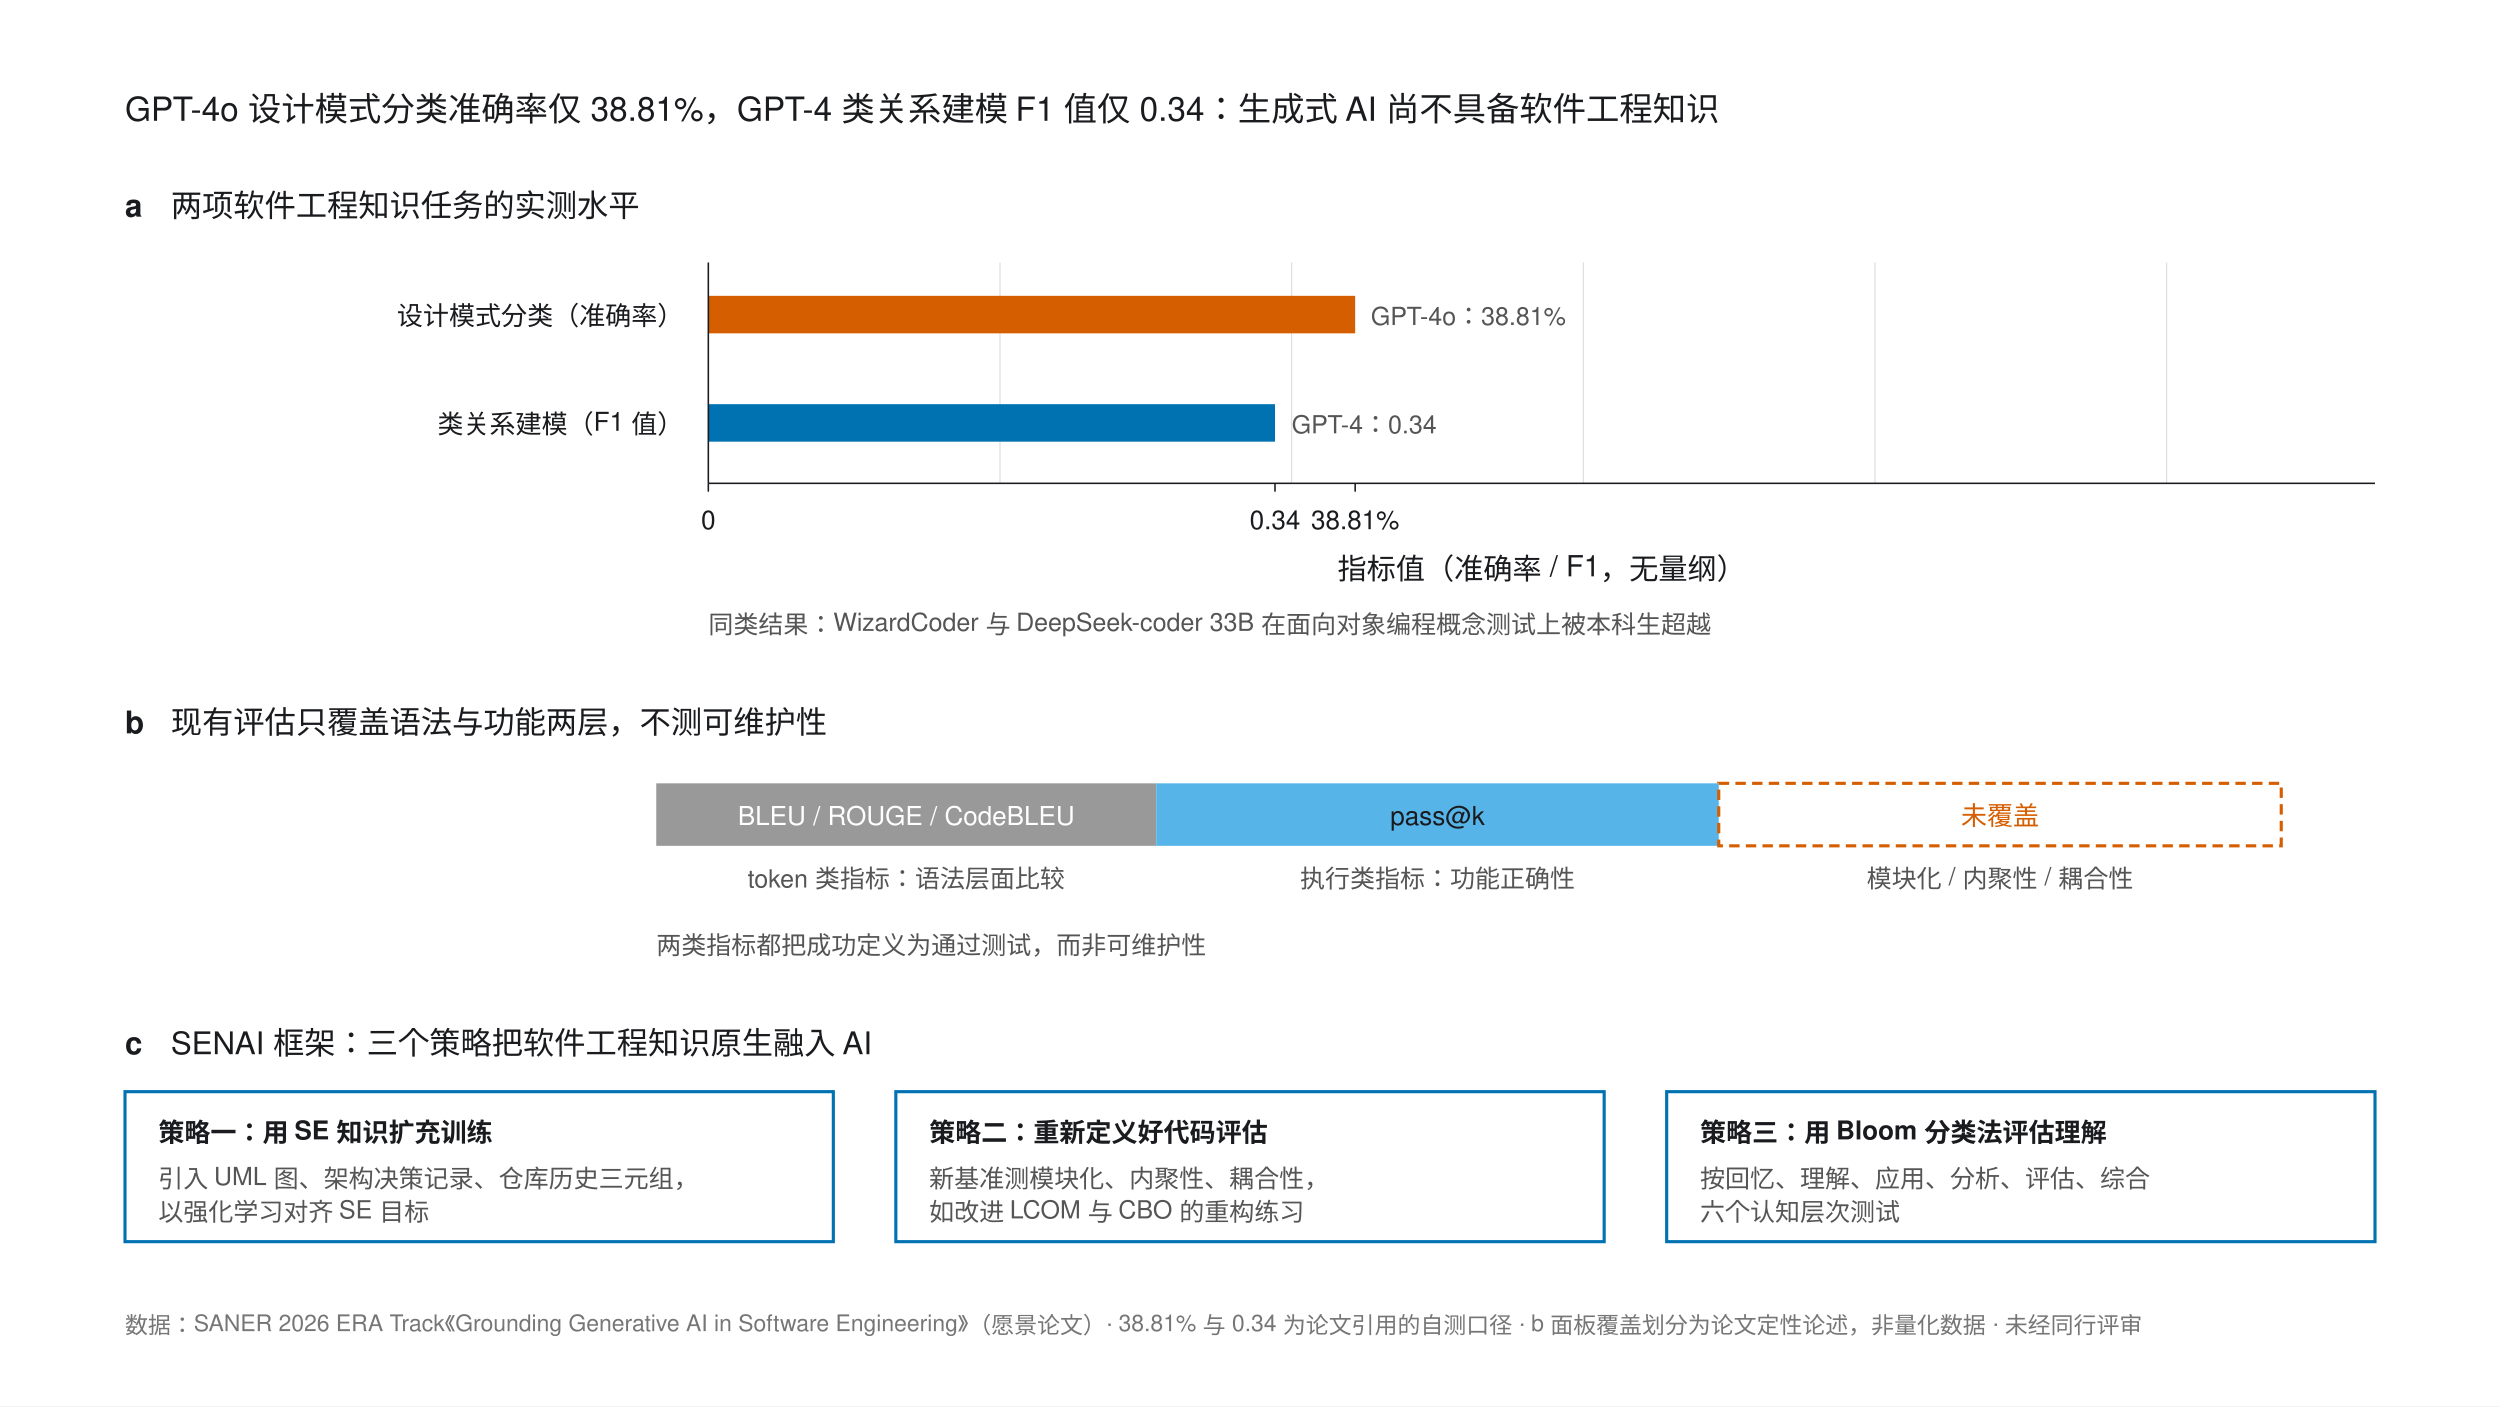
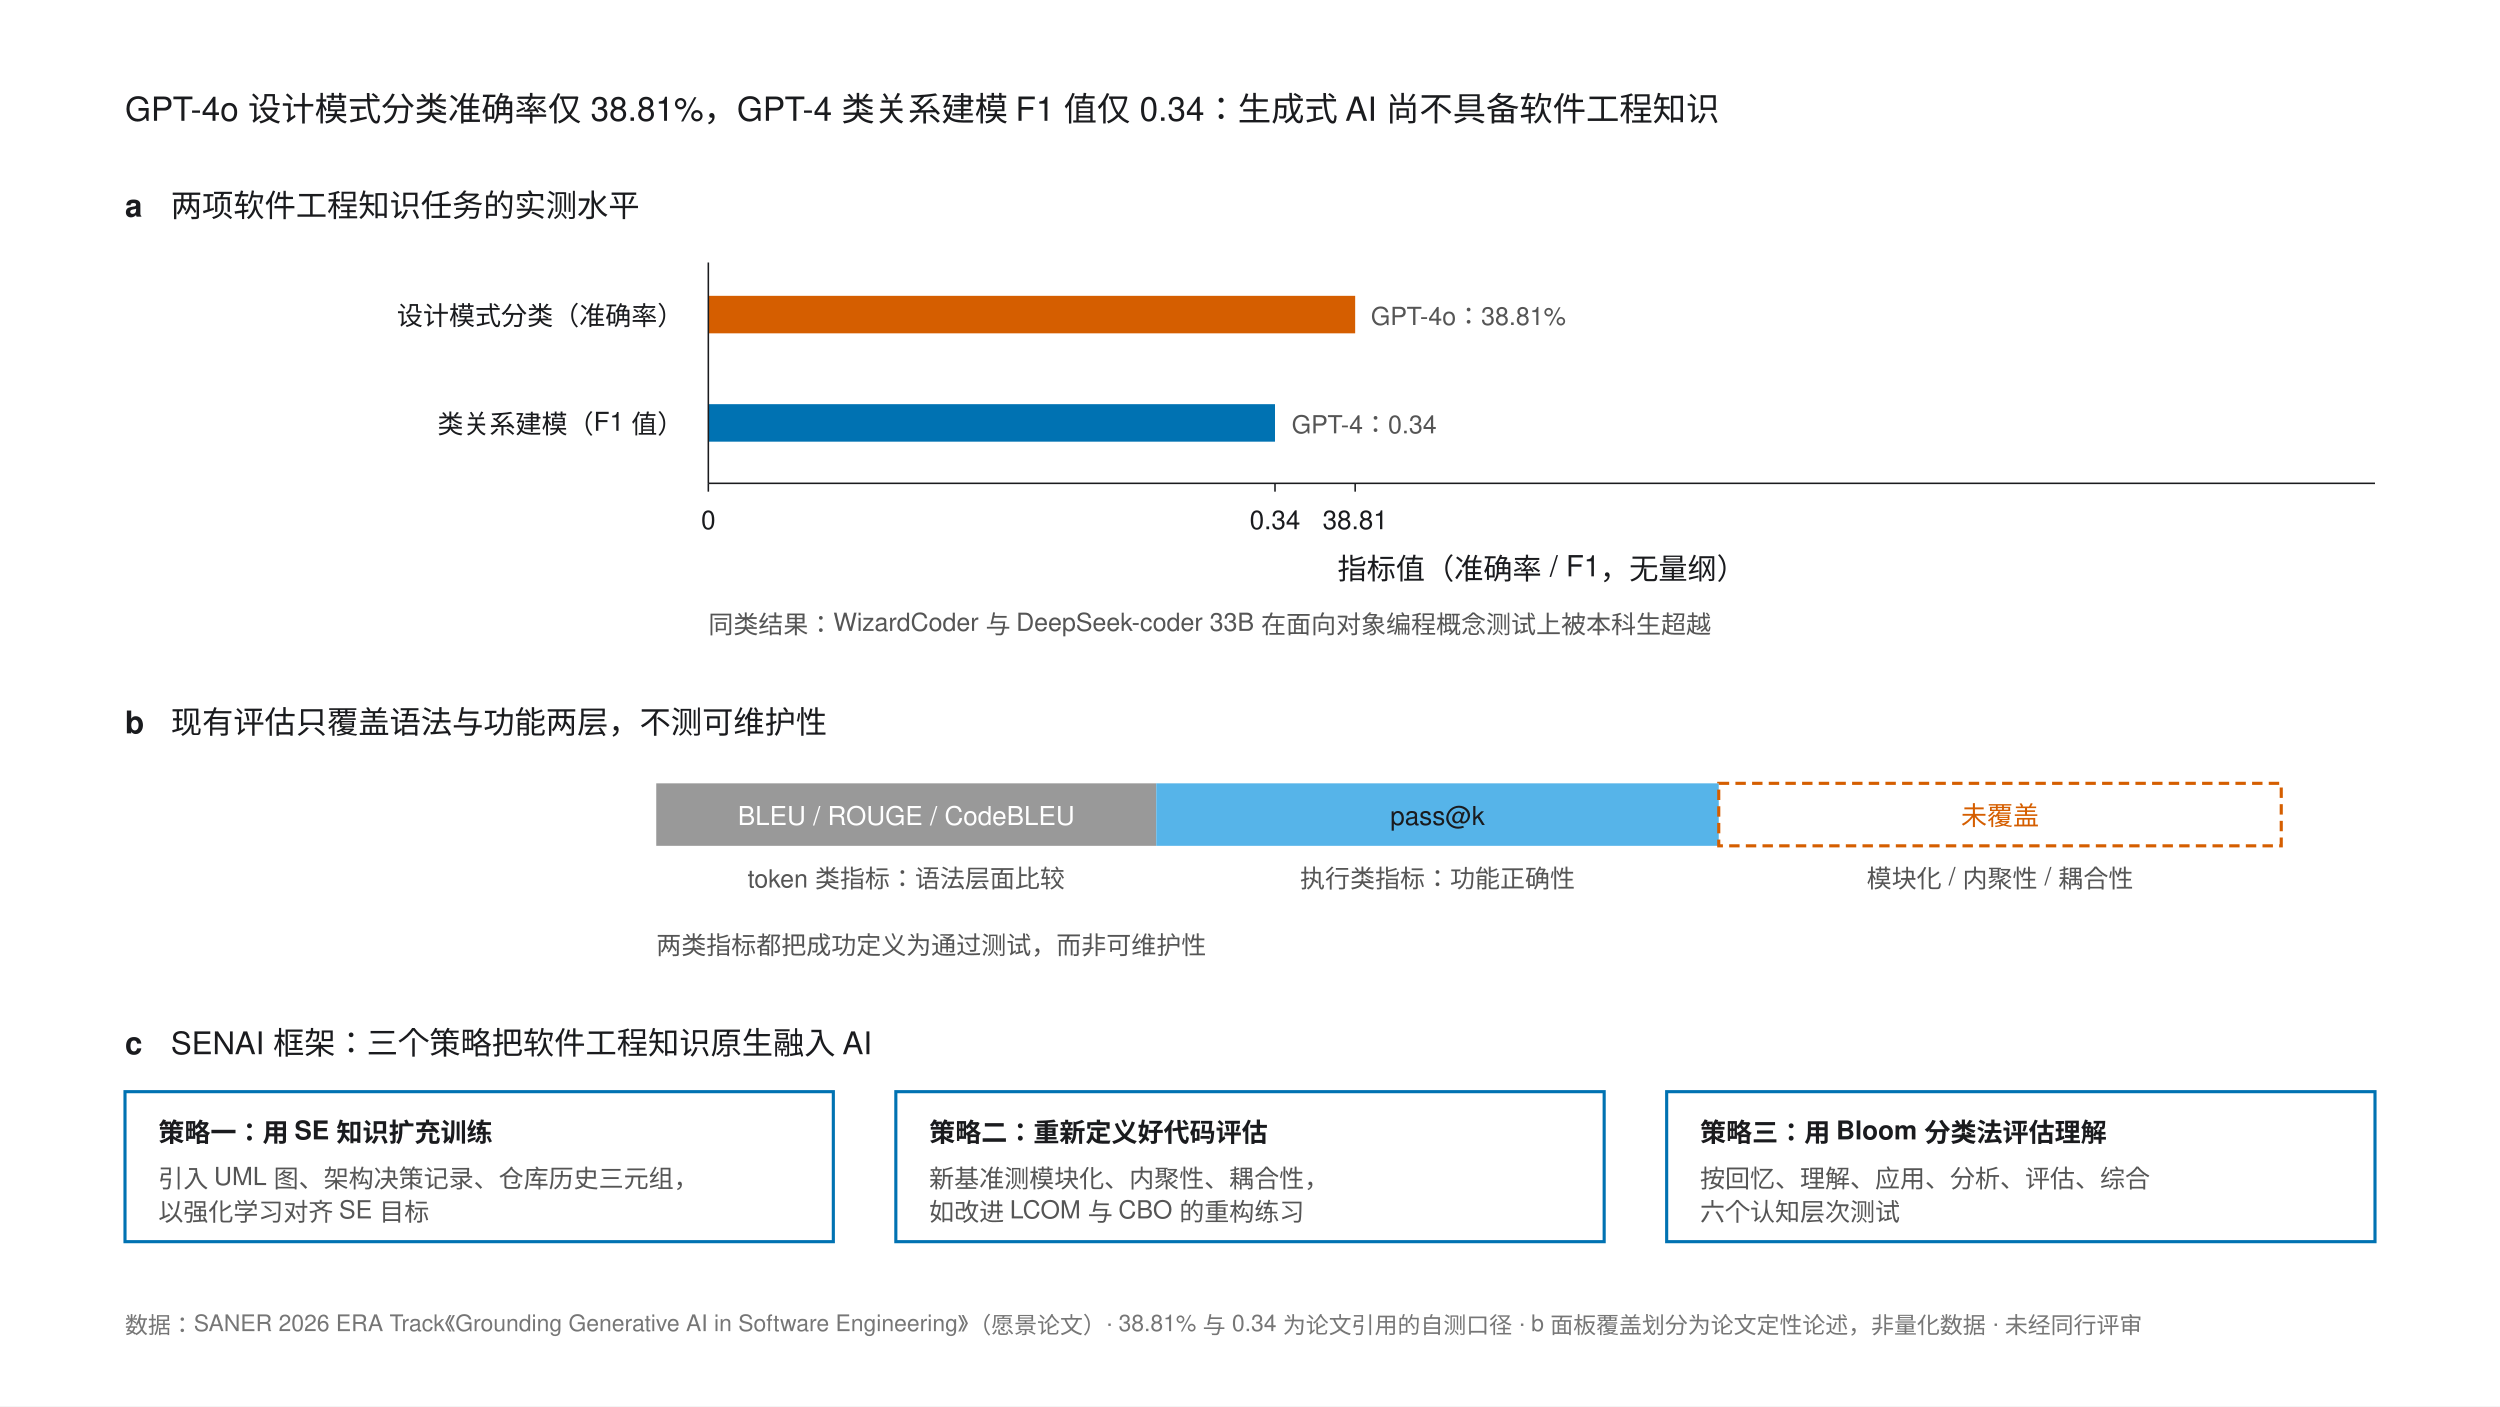
<svg xmlns="http://www.w3.org/2000/svg" width="1200" height="675" viewBox="0 0 1200 675" font-family="'Helvetica Neue',Helvetica,Arial,'PingFang SC',sans-serif">
  <rect width="1200" height="675" fill="#FFFFFF" />
  <text x="60" y="58" font-size="16" fill="#1A1B1E">GPT-4o 设计模式分类准确率仅 38.81%，GPT-4 类关系建模 F1 值仅 0.34：生成式 AI 尚不具备软件工程知识</text>
  <text x="60" y="104" font-size="15" font-weight="bold" fill="#1A1B1E">a</text>
  <text x="82" y="104" font-size="15" fill="#1A1B1E">两项软件工程知识任务的实测水平</text>
  <g stroke="#D9D9D9" stroke-width="0.5">
-     <line x1="480" y1="126" x2="480" y2="232" />
-     <line x1="620" y1="126" x2="620" y2="232" />
-     <line x1="760" y1="126" x2="760" y2="232" />
-     <line x1="900" y1="126" x2="900" y2="232" />
-     <line x1="1040" y1="126" x2="1040" y2="232" />
-   </g>
+         
+         
+       </g>
  <text x="328" y="156" font-size="12.5" fill="#1A1B1E" text-anchor="end">设计模式分类（准确率）</text>
  <rect x="340" y="142" width="310.48" height="18" fill="#D55E00" />
  <text x="658" y="156" font-size="12" fill="#555">GPT-4o：38.81%</text>
  <text x="328" y="208" font-size="12.5" fill="#1A1B1E" text-anchor="end">类关系建模（F1 值）</text>
  <rect x="340" y="194" width="272" height="18" fill="#0072B2" />
  <text x="620" y="208" font-size="12" fill="#555">GPT-4：0.34</text>
  <line x1="340" y1="232" x2="1140" y2="232" stroke="#1A1B1E" stroke-width="0.75" />
  <line x1="340" y1="126" x2="340" y2="232" stroke="#1A1B1E" stroke-width="0.75" />
  <g stroke="#1A1B1E" stroke-width="0.75">
    <line x1="340" y1="232" x2="340" y2="236" />
    <line x1="612" y1="232" x2="612" y2="236" />
    <line x1="650.48" y1="232" x2="650.48" y2="236" />
  </g>
  <g font-size="12.5" fill="#1A1B1E" text-anchor="middle">
    <text x="340" y="254">0</text>
    <text x="612" y="254">0.34</text>
-     <text x="650.48" y="254">38.81%</text>
+     <text x="650.48" y="254">38.81</text>
  </g>
  <text x="740" y="278" font-size="14" fill="#1A1B1E" text-anchor="middle">指标值（准确率 / F1，无量纲）</text>
  <text x="340" y="304" font-size="12" fill="#555">同类结果：WizardCoder 与 DeepSeek-coder 33B 在面向对象编程概念测试上被本科生超越</text>
  <text x="60" y="352" font-size="15" font-weight="bold" fill="#1A1B1E">b</text>
  <text x="82" y="352" font-size="15" fill="#1A1B1E">现有评估只覆盖语法与功能两层，不测可维护性</text>
  <rect x="315" y="376" width="240" height="30" fill="#999999" />
  <rect x="555" y="376" width="270" height="30" fill="#56B4E9" />
  <rect x="825" y="376" width="270" height="30" fill="none" stroke="#D55E00" stroke-width="1.5" stroke-dasharray="5 3" />
  <g font-size="12.5" text-anchor="middle">
    <text x="435" y="396" fill="#FFFFFF">BLEU / ROUGE / CodeBLEU</text>
    <text x="690" y="396" fill="#1A1B1E">pass@k</text>
    <text x="960" y="396" fill="#D55E00">未覆盖</text>
  </g>
  <g font-size="12" fill="#555" text-anchor="middle">
    <text x="435" y="426">token 类指标：语法层面比较</text>
    <text x="690" y="426">执行类指标：功能正确性</text>
    <text x="960" y="426">模块化 / 内聚性 / 耦合性</text>
  </g>
  <text x="315" y="458" font-size="12" fill="#555">两类指标都把成功定义为通过测试，而非可维护性</text>
  <text x="60" y="506" font-size="15" font-weight="bold" fill="#1A1B1E">c</text>
  <text x="82" y="506" font-size="15" fill="#1A1B1E">SENAI 框架：三个策略把软件工程知识原生融入 AI</text>
  <g font-size="12.5" fill="#1A1B1E">
    <rect x="60" y="524" width="340" height="72" fill="none" stroke="#0072B2" stroke-width="1.5" />
    <text x="76" y="548" font-weight="bold">策略一：用 SE 知识扩充训练</text>
    <text x="76" y="570" font-size="12" fill="#555">引入 UML 图、架构决策记录、仓库历史三元组，</text>
    <text x="76" y="586" font-size="12" fill="#555">以强化学习对齐 SE 目标</text>
    <rect x="430" y="524" width="340" height="72" fill="none" stroke="#0072B2" stroke-width="1.5" />
    <text x="446" y="548" font-weight="bold">策略二：重新定义好代码评估</text>
    <text x="446" y="570" font-size="12" fill="#555">新基准测模块化、内聚性、耦合性，</text>
    <text x="446" y="586" font-size="12" fill="#555">如改进 LCOM 与 CBO 的重构练习</text>
    <rect x="800" y="524" width="340" height="72" fill="none" stroke="#0072B2" stroke-width="1.5" />
    <text x="816" y="548" font-weight="bold">策略三：用 Bloom 分类法评估理解</text>
    <text x="816" y="570" font-size="12" fill="#555">按回忆、理解、应用、分析、评估、综合</text>
    <text x="816" y="586" font-size="12" fill="#555">六个认知层次测试</text>
  </g>
  <text x="60" y="640" font-size="11" fill="#767676">数据：SANER 2026 ERA Track《Grounding Generative AI in Software Engineering》（愿景论文）· 38.81% 与 0.34 为论文引用的自测口径 · b 面板覆盖划分为论文定性论述，非量化数据 · 未经同行评审</text>
</svg>
